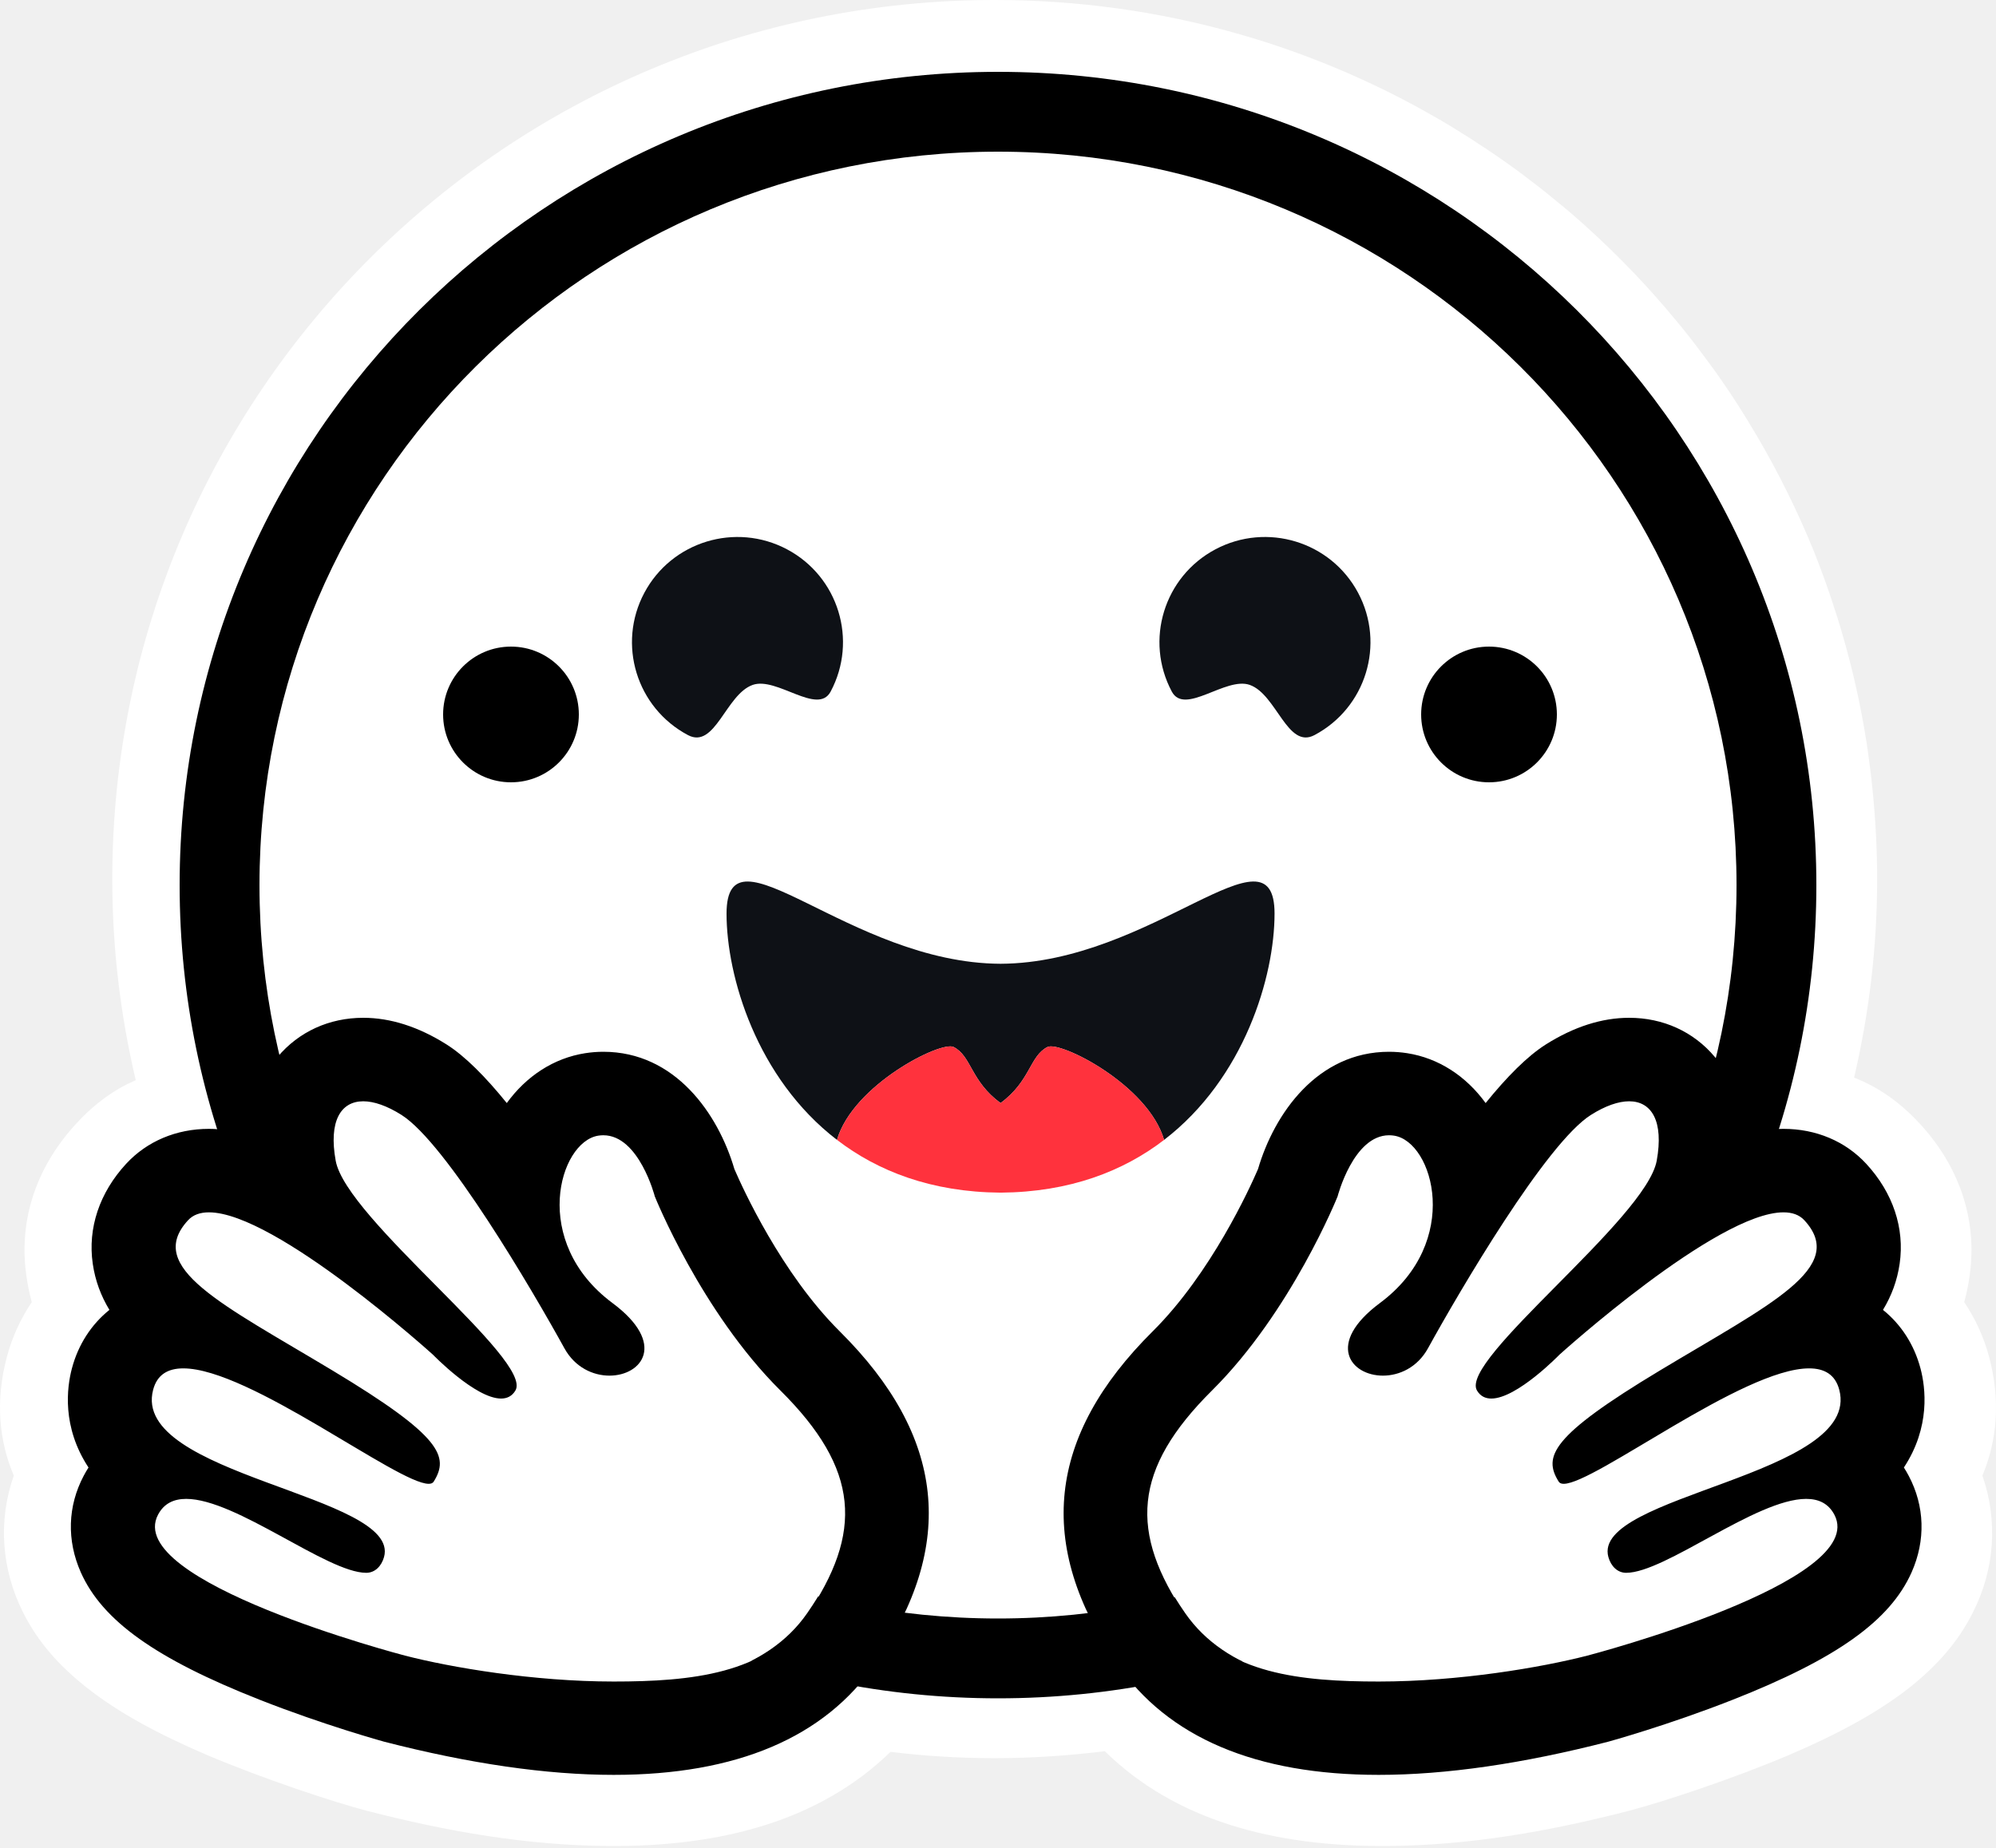
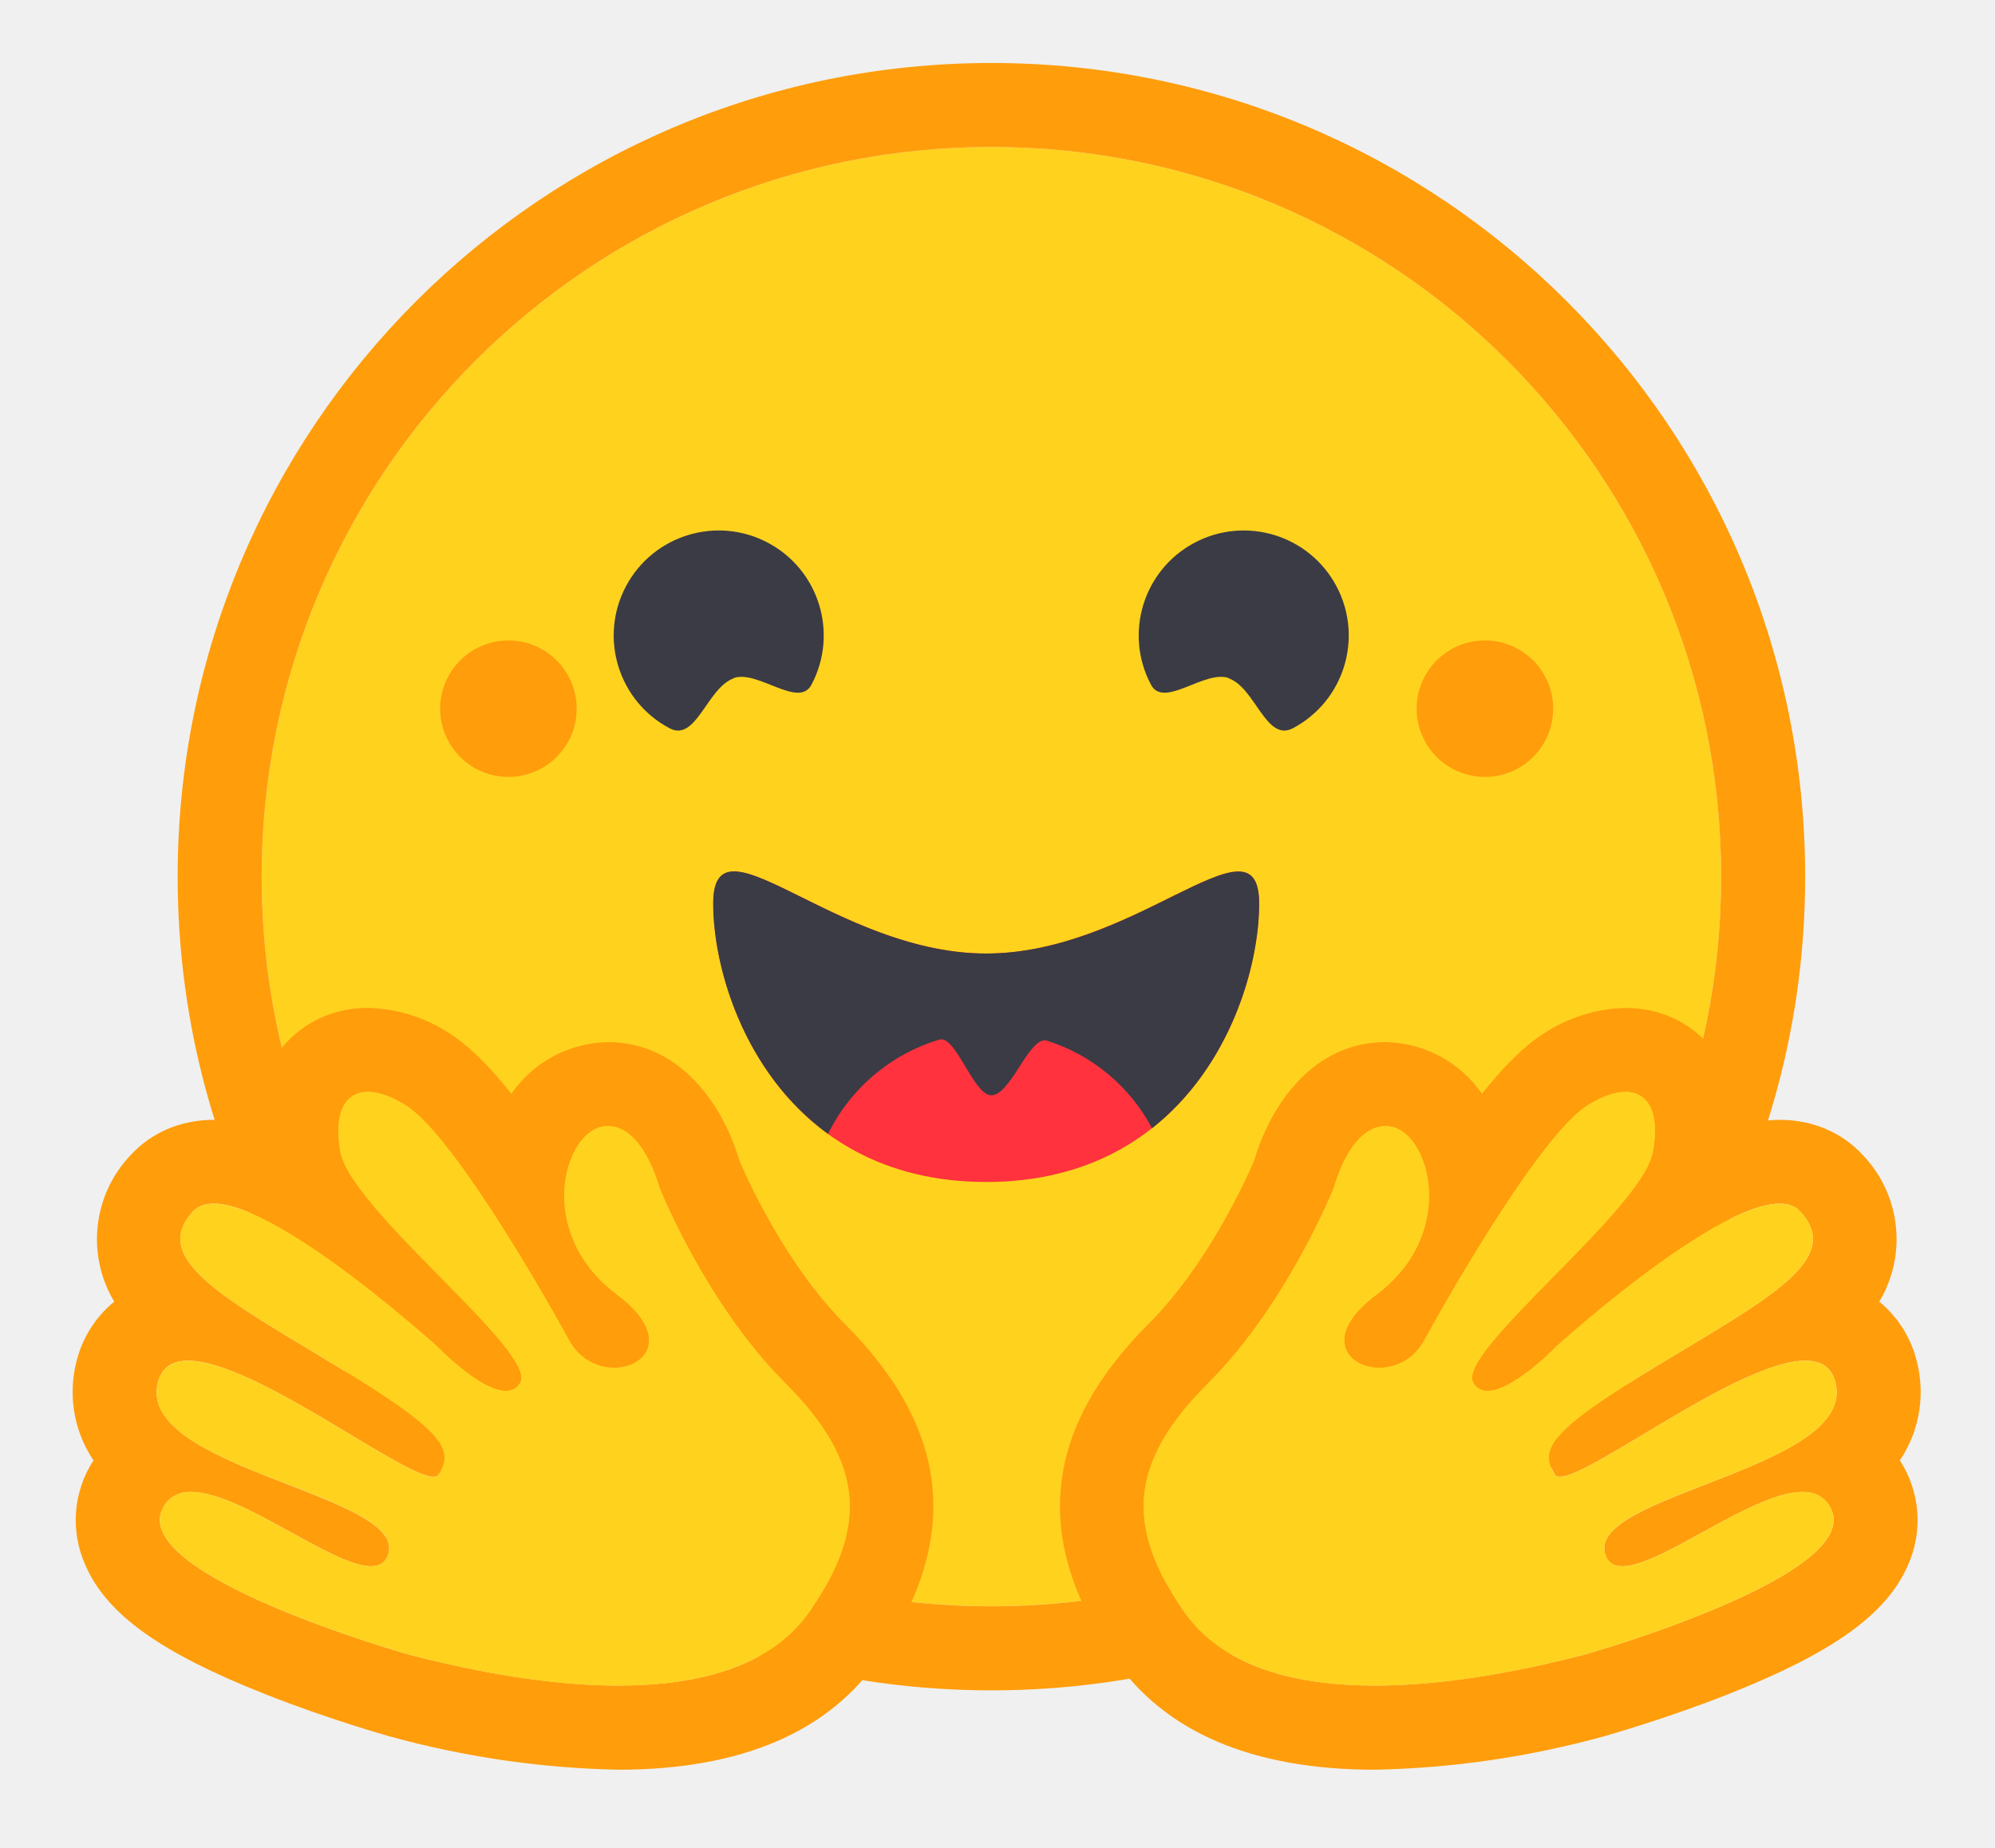
- <svg xmlns="http://www.w3.org/2000/svg" width="500" height="463" viewBox="0 0 500 463" fill="none">
-   <path d="M496.592 369.699C500.563 381.093 499.61 393.227 494.315 403.778C490.503 411.48 485.05 417.441 478.379 422.769C470.331 429.099 460.324 434.48 448.253 439.65C433.852 445.77 416.274 451.52 408.226 453.63C387.63 458.958 367.829 462.334 347.762 462.493C319.066 462.756 294.34 456.004 276.762 438.753C267.656 439.861 258.443 440.494 249.178 440.494C240.389 440.494 231.706 439.967 223.076 438.912C205.445 456.057 180.825 462.756 152.234 462.493C132.168 462.334 112.366 458.958 91.718 453.63C83.723 451.52 66.145 445.77 51.744 439.65C39.672 434.48 29.666 429.099 21.671 422.769C14.947 417.441 9.493 411.48 5.681 403.778C0.44 393.227 -0.566 381.093 3.458 369.699C-0.249 360.994 -1.202 351.024 1.71 339.998C3.034 334.987 5.205 330.344 7.958 326.229C7.376 324.067 6.899 321.851 6.581 319.424C4.569 304.97 9.599 291.781 19.076 281.547C23.736 276.43 28.765 272.895 34.007 270.627C30.142 254.273 28.13 237.445 28.13 220.247C28.13 98.597 127.085 0 249.178 0C291.111 0 330.343 11.606 363.805 31.863C369.84 35.556 375.77 39.513 381.436 43.733C384.242 45.843 387.048 48.006 389.748 50.274C392.501 52.49 395.201 54.811 397.796 57.185C405.632 64.307 412.991 71.956 419.715 80.133C421.992 82.823 424.163 85.619 426.28 88.468C430.569 94.113 434.54 99.969 438.193 106.035C443.752 115.109 448.623 124.604 452.859 134.469C455.665 141.064 458.101 147.816 460.271 154.727C463.501 165.067 465.99 175.723 467.684 186.696C468.213 190.336 468.69 194.028 469.06 197.721C469.802 205.107 470.225 212.598 470.225 220.247C470.225 237.234 468.213 253.904 464.454 269.994C470.278 272.262 475.784 275.955 480.92 281.547C490.397 291.781 495.427 305.022 493.415 319.477C493.098 321.851 492.621 324.067 492.039 326.229C494.792 330.344 496.963 334.987 498.286 339.998C501.198 351.024 500.245 360.994 496.592 369.699Z" fill="white" />
-   <path d="M433.839 221.75C433.839 120.838 351.531 39.032 250 39.032C148.469 39.032 66.161 120.838 66.161 221.75C66.161 322.662 148.469 404.468 250 404.468C351.531 404.468 433.839 322.662 433.839 221.75ZM45 221.75C45 109.222 136.782 18 250 18C363.218 18 455 109.222 455 221.75C455 334.278 363.218 425.5 250 425.5C136.782 425.5 45 334.278 45 221.75Z" fill="black" />
-   <path d="M250 405.5C352.173 405.5 435 323.232 435 221.75C435 120.268 352.173 38 250 38C147.827 38 65 120.268 65 221.75C65 323.232 147.827 405.5 250 405.5Z" fill="white" />
-   <path d="M202.198 404.174C216.789 383.118 215.755 367.316 195.735 347.627C175.715 327.943 164.062 299.145 164.062 299.145C164.062 299.145 159.709 282.419 149.794 283.958C139.88 285.497 132.6 310.492 153.368 325.783C174.135 341.069 149.232 351.456 141.242 337.099C133.252 322.741 111.435 285.831 100.121 278.772C88.812 271.713 80.848 275.668 83.515 290.218C86.182 304.769 133.48 340.036 128.878 347.668C124.276 355.296 108.058 338.7 108.058 338.7C108.058 338.7 57.308 293.255 46.259 305.097C35.21 316.94 54.641 326.863 82.333 343.359C110.03 359.85 112.177 364.206 108.248 370.446C104.314 376.685 43.184 325.971 37.442 347.47C31.705 368.969 99.829 375.209 95.625 390.051C91.42 404.899 47.637 361.958 38.682 378.689C29.722 395.425 100.465 415.088 101.038 415.234C123.889 421.067 181.924 433.426 202.198 404.174Z" fill="white" />
-   <path d="M90.993 255C82.474 255 74.86 258.477 69.551 264.784C66.267 268.69 62.837 274.986 62.558 284.414C58.985 283.394 55.549 282.824 52.339 282.824C44.183 282.824 36.816 285.93 31.607 291.573C24.914 298.815 21.941 307.715 23.235 316.62C23.851 320.861 25.277 324.663 27.408 328.182C22.914 331.795 19.604 336.826 18.005 342.876C16.752 347.619 15.469 357.497 22.172 367.673C21.746 368.337 21.346 369.027 20.973 369.733C16.942 377.336 16.684 385.927 20.241 393.928C25.635 406.054 39.037 415.608 65.062 425.863C81.254 432.242 96.066 436.321 96.198 436.357C117.603 441.874 136.962 444.677 153.721 444.677C184.525 444.677 206.578 435.301 219.27 416.811C239.697 387.036 236.776 359.803 210.346 333.552C195.717 319.026 185.993 297.607 183.967 292.906C179.884 278.986 169.086 263.513 151.138 263.513H151.133C149.622 263.513 148.096 263.633 146.592 263.869C138.73 265.097 131.858 269.595 126.949 276.361C121.65 269.814 116.504 264.606 111.847 261.667C104.827 257.243 97.813 255 90.993 255ZM90.993 275.917C93.677 275.917 96.955 277.051 100.57 279.331C111.794 286.406 133.452 323.403 141.382 337.793C144.039 342.614 148.581 344.654 152.669 344.654C160.783 344.654 167.118 336.638 153.411 326.451C132.8 311.124 140.03 286.072 149.87 284.529C150.301 284.461 150.727 284.43 151.138 284.43C160.083 284.43 164.03 299.751 164.03 299.751C164.03 299.751 175.595 328.616 195.465 348.346C215.334 368.08 216.36 383.919 201.879 405.024C192.002 419.415 173.096 421.292 153.721 421.292C133.626 421.292 112.99 417.772 101.445 414.796C100.877 414.65 30.702 396.255 39.595 379.48C41.089 376.661 43.552 375.532 46.651 375.532C59.174 375.532 81.954 394.054 91.746 394.054C93.935 394.054 95.566 392.371 96.198 390.112C100.555 374.522 32.665 369.738 38.363 348.189C39.368 344.377 42.094 342.829 45.925 342.834C62.474 342.834 99.602 371.756 107.385 371.756C107.979 371.756 108.405 371.584 108.637 371.218C112.536 364.964 110.74 359.872 83.257 343.343C55.774 326.808 36.143 317.588 47.114 305.718C48.377 304.347 50.166 303.741 52.339 303.741C69.025 303.746 108.447 339.398 108.447 339.398C108.447 339.398 119.087 350.395 125.523 350.395C127.001 350.395 128.259 349.815 129.111 348.382C133.673 340.737 86.737 305.388 84.09 290.804C82.296 280.921 85.347 275.917 90.993 275.917Z" fill="black" />
-   <path d="M296.9 404.174C282.31 383.118 283.343 367.316 303.363 347.627C323.383 327.943 335.037 299.145 335.037 299.145C335.037 299.145 339.39 282.419 349.304 283.958C359.219 285.497 366.498 310.492 345.731 325.783C324.963 341.069 349.866 351.456 357.856 337.099C365.846 322.741 387.663 285.831 398.978 278.772C410.287 271.713 418.25 275.668 415.583 290.218C412.916 304.769 365.618 340.036 370.22 347.668C374.822 355.296 391.041 338.7 391.041 338.7C391.041 338.7 441.791 293.255 452.84 305.097C463.889 316.94 444.457 326.863 416.766 343.359C389.068 359.85 386.921 364.206 390.85 370.446C394.784 376.685 455.915 325.971 461.657 347.47C467.393 368.969 399.269 375.209 403.474 390.051C407.678 404.899 451.461 361.958 460.416 378.689C469.376 395.425 398.633 415.088 398.06 415.234C375.209 421.067 317.175 433.426 296.9 404.174Z" fill="white" />
-   <path d="M408.105 255C416.624 255 424.238 258.477 429.547 264.784C432.831 268.69 436.262 274.986 436.541 284.414C440.113 283.394 443.549 282.824 446.759 282.824C454.915 282.824 462.282 285.93 467.491 291.573C474.185 298.815 477.158 307.715 475.863 316.62C475.248 320.861 473.822 324.663 471.69 328.182C476.184 331.795 479.494 336.826 481.094 342.876C482.346 347.619 483.63 357.497 476.926 367.673C477.352 368.337 477.752 369.027 478.126 369.733C482.157 377.336 482.414 385.927 478.857 393.928C473.464 406.054 460.062 415.608 434.036 425.863C417.845 432.242 403.032 436.321 402.901 436.357C381.495 441.874 362.136 444.677 345.377 444.677C314.573 444.677 292.52 435.301 279.829 416.811C259.402 387.036 262.322 359.803 288.753 333.552C303.381 319.026 313.105 297.607 315.131 292.906C319.214 278.986 330.012 263.513 347.961 263.513H347.966C349.476 263.513 351.002 263.633 352.507 263.869C360.368 265.097 367.24 269.595 372.15 276.361C377.449 269.814 382.595 264.606 387.252 261.667C394.271 257.243 401.285 255 408.105 255ZM408.105 275.917C405.421 275.917 402.143 277.051 398.528 279.331C387.304 286.406 365.646 323.403 357.716 337.793C355.059 342.614 350.518 344.654 346.429 344.654C338.315 344.654 331.98 336.638 345.687 326.451C366.299 311.124 359.069 286.072 349.229 284.529C348.797 284.461 348.371 284.43 347.961 284.43C339.015 284.43 335.069 299.751 335.069 299.751C335.069 299.751 323.503 328.616 303.634 348.346C283.764 368.08 282.738 383.919 297.219 405.024C307.096 419.415 326.002 421.292 345.377 421.292C365.472 421.292 386.108 417.772 397.653 414.796C398.221 414.65 468.397 396.255 459.504 379.48C458.009 376.661 455.547 375.532 452.447 375.532C439.924 375.532 417.145 394.054 407.352 394.054C405.163 394.054 403.532 392.371 402.901 390.112C398.543 374.522 466.434 369.738 460.735 348.189C459.73 344.377 457.004 342.829 453.174 342.834C436.625 342.834 399.496 371.756 391.714 371.756C391.119 371.756 390.693 371.584 390.461 371.218C386.562 364.964 388.358 359.872 415.841 343.343C443.325 326.808 462.956 317.588 451.984 305.718C450.722 304.347 448.932 303.741 446.759 303.741C430.074 303.746 390.651 339.398 390.651 339.398C390.651 339.398 380.011 350.395 373.576 350.395C372.097 350.395 370.84 349.815 369.987 348.382C365.425 340.737 412.362 305.388 415.009 290.804C416.803 280.921 413.751 275.917 408.105 275.917Z" fill="black" />
-   <path d="M319.277 228.901C319.277 205.236 288.585 241.304 250.637 241.465C212.692 241.306 182 205.238 182 228.901C182 244.591 189.507 270.109 209.669 285.591C213.681 271.787 235.726 260.729 238.877 262.317C243.364 264.578 243.112 270.844 250.637 276.365C258.163 270.844 257.911 264.58 262.398 262.317C265.551 260.729 287.594 271.787 291.605 285.591C311.767 270.109 319.275 244.591 319.275 228.903L319.277 228.901Z" fill="#0E1116" />
-   <path d="M262.4 262.315C257.913 264.576 258.165 270.842 250.639 276.363C243.114 270.842 243.366 264.578 238.879 262.315C235.726 260.727 213.683 271.785 209.672 285.589C219.866 293.417 233.297 298.678 250.627 298.806C250.631 298.806 250.635 298.806 250.641 298.806C250.646 298.806 250.65 298.806 250.656 298.806C267.986 298.68 281.417 293.417 291.611 285.589C287.6 271.785 265.555 260.727 262.404 262.315H262.4Z" fill="#FF323D" />
-   <path d="M373 196C382.389 196 390 188.389 390 179C390 169.611 382.389 162 373 162C363.611 162 356 169.611 356 179C356 188.389 363.611 196 373 196Z" fill="black" />
-   <path d="M128 196C137.389 196 145 188.389 145 179C145 169.611 137.389 162 128 162C118.611 162 111 169.611 111 179C111 188.389 118.611 196 128 196Z" fill="black" />
-   <path d="M313.06 171.596C319.796 173.968 322.476 187.779 329.281 184.171C342.167 177.337 347.06 161.377 340.208 148.524C333.356 135.671 317.354 130.792 304.467 137.626C291.58 144.46 286.688 160.419 293.54 173.272C296.774 179.339 307.039 169.475 313.06 171.596Z" fill="#0E1116" />
-   <path d="M188.554 171.596C181.818 173.968 179.138 187.779 172.334 184.171C159.447 177.337 154.555 161.377 161.407 148.524C168.259 135.671 184.26 130.792 197.147 137.626C210.034 144.46 214.926 160.419 208.074 173.272C204.84 179.339 194.575 169.475 188.554 171.596Z" fill="#0E1116" />
+ <svg xmlns="http://www.w3.org/2000/svg" width="95" height="88" fill="none">
+   <path fill="#FFD21E" d="M47.21 76.5a34.75 34.75 0 1 0 0-69.5 34.75 34.75 0 0 0 0 69.5Z" />
+   <path fill="#FF9D0B" d="M81.96 41.75a34.75 34.75 0 1 0-69.5 0 34.75 34.75 0 0 0 69.5 0Zm-73.5 0a38.75 38.75 0 1 1 77.5 0 38.75 38.75 0 0 1-77.5 0Z" />
+   <path fill="#3A3B45" d="M58.5 32.3c1.28.44 1.78 3.06 3.07 2.38a5 5 0 1 0-6.76-2.07c.61 1.15 2.55-.72 3.7-.32ZM34.95 32.3c-1.28.44-1.79 3.06-3.07 2.38a5 5 0 1 1 6.76-2.07c-.61 1.15-2.56-.72-3.7-.32Z" />
+   <path fill="#FF323D" d="M46.96 56.29c9.83 0 13-8.76 13-13.26 0-2.34-1.57-1.6-4.09-.36-2.33 1.15-5.46 2.74-8.9 2.74-7.19 0-13-6.88-13-2.38s3.16 13.26 13 13.26Z" />
+   <path fill="#3A3B45" fill-rule="evenodd" d="M39.43 54a8.7 8.7 0 0 1 5.3-4.49c.4-.12.81.57 1.24 1.28.4.68.82 1.37 1.24 1.37.45 0 .9-.68 1.33-1.35.45-.7.89-1.38 1.32-1.25a8.61 8.61 0 0 1 5 4.17c3.73-2.94 5.1-7.74 5.1-10.7 0-2.34-1.57-1.6-4.09-.36l-.14.07c-2.31 1.15-5.39 2.67-8.77 2.67s-6.45-1.52-8.77-2.67c-2.6-1.29-4.23-2.1-4.23.29 0 3.05 1.46 8.06 5.47 10.97Z" clip-rule="evenodd" />
+   <path fill="#FF9D0B" d="M70.71 37a3.25 3.25 0 1 0 0-6.5 3.25 3.25 0 0 0 0 6.5ZM24.21 37a3.25 3.25 0 1 0 0-6.5 3.25 3.25 0 0 0 0 6.5ZM17.52 48c-1.62 0-3.06.66-4.07 1.87a5.97 5.97 0 0 0-1.33 3.76 7.1 7.1 0 0 0-1.94-.3c-1.55 0-2.95.59-3.94 1.66a5.8 5.8 0 0 0-.8 7 5.3 5.3 0 0 0-1.79 2.82c-.24.9-.48 2.8.8 4.74a5.22 5.22 0 0 0-.37 5.02c1.02 2.32 3.57 4.14 8.52 6.1 3.07 1.22 5.89 2 5.91 2.01a44.33 44.33 0 0 0 10.93 1.6c5.86 0 10.05-1.8 12.46-5.34 3.88-5.69 3.33-10.9-1.7-15.92-2.77-2.78-4.62-6.87-5-7.77-.78-2.66-2.84-5.62-6.25-5.62a5.7 5.7 0 0 0-4.6 2.46c-1-1.26-1.98-2.25-2.86-2.82A7.4 7.4 0 0 0 17.52 48Zm0 4c.51 0 1.14.22 1.82.65 2.14 1.36 6.25 8.43 7.76 11.18.5.92 1.37 1.31 2.14 1.31 1.55 0 2.75-1.53.15-3.48-3.92-2.93-2.55-7.72-.68-8.01.08-.02.17-.02.24-.02 1.7 0 2.45 2.93 2.45 2.93s2.2 5.52 5.98 9.3c3.77 3.77 3.97 6.8 1.22 10.83-1.88 2.75-5.47 3.58-9.16 3.58-3.81 0-7.73-.9-9.92-1.46-.11-.03-13.45-3.8-11.76-7 .28-.54.75-.76 1.34-.76 2.38 0 6.7 3.54 8.57 3.54.41 0 .7-.17.83-.6.79-2.85-12.06-4.05-10.98-8.17.2-.73.71-1.02 1.44-1.02 3.14 0 10.2 5.53 11.68 5.53.11 0 .2-.03.24-.1.74-1.2.33-2.04-4.9-5.2-5.21-3.16-8.88-5.06-6.8-7.33.24-.26.58-.38 1-.38 3.17 0 10.66 6.82 10.66 6.82s2.02 2.1 3.25 2.1c.28 0 .52-.1.68-.38.86-1.46-8.06-8.22-8.56-11.01-.34-1.9.24-2.85 1.31-2.85Z" />
+   <path fill="#FFD21E" d="M38.6 76.69c2.75-4.04 2.55-7.07-1.22-10.84-3.78-3.77-5.98-9.3-5.98-9.3s-.82-3.2-2.69-2.9c-1.87.3-3.24 5.08.68 8.01 3.91 2.93-.78 4.92-2.29 2.17-1.5-2.75-5.62-9.82-7.76-11.18-2.13-1.35-3.63-.6-3.13 2.2.5 2.79 9.43 9.55 8.56 11-.87 1.47-3.93-1.71-3.93-1.71s-9.57-8.71-11.66-6.44c-2.08 2.27 1.59 4.17 6.8 7.33 5.23 3.16 5.64 4 4.9 5.2-.75 1.2-12.28-8.53-13.36-4.4-1.08 4.11 11.77 5.3 10.98 8.15-.8 2.85-9.06-5.38-10.74-2.18-1.7 3.21 11.65 6.98 11.76 7.01 4.3 1.12 15.25 3.49 19.08-2.12Z" />
+   <path fill="#FF9D0B" d="M77.4 48c1.62 0 3.07.66 4.07 1.87a5.97 5.97 0 0 1 1.33 3.76 7.1 7.1 0 0 1 1.95-.3c1.55 0 2.95.59 3.94 1.66a5.8 5.8 0 0 1 .8 7 5.3 5.3 0 0 1 1.78 2.82c.24.9.48 2.8-.8 4.74a5.22 5.22 0 0 1 .37 5.02c-1.02 2.32-3.57 4.14-8.51 6.1-3.08 1.22-5.9 2-5.92 2.01a44.33 44.33 0 0 1-10.93 1.6c-5.86 0-10.05-1.8-12.46-5.34-3.88-5.69-3.33-10.9 1.7-15.92 2.78-2.78 4.63-6.87 5.01-7.77.78-2.66 2.83-5.62 6.24-5.62a5.7 5.7 0 0 1 4.6 2.46c1-1.26 1.98-2.25 2.87-2.82A7.4 7.4 0 0 1 77.4 48Zm0 4c-.51 0-1.13.22-1.82.65-2.13 1.36-6.25 8.43-7.76 11.18a2.43 2.43 0 0 1-2.14 1.31c-1.54 0-2.75-1.53-.14-3.48 3.91-2.93 2.54-7.72.67-8.01a1.54 1.54 0 0 0-.24-.02c-1.7 0-2.45 2.93-2.45 2.93s-2.2 5.52-5.97 9.3c-3.78 3.77-3.98 6.8-1.22 10.83 1.87 2.75 5.47 3.58 9.15 3.58 3.82 0 7.73-.9 9.93-1.46.1-.03 13.45-3.8 11.76-7-.29-.54-.75-.76-1.34-.76-2.38 0-6.71 3.54-8.57 3.54-.42 0-.71-.17-.83-.6-.8-2.85 12.05-4.05 10.97-8.17-.19-.73-.7-1.02-1.44-1.02-3.14 0-10.2 5.53-11.68 5.53-.1 0-.19-.03-.23-.1-.74-1.2-.34-2.04 4.88-5.2 5.23-3.16 8.9-5.06 6.8-7.33-.23-.26-.57-.38-.98-.38-3.18 0-10.67 6.82-10.67 6.82s-2.02 2.1-3.24 2.1a.74.74 0 0 1-.68-.38c-.87-1.46 8.05-8.22 8.55-11.01.34-1.9-.24-2.85-1.31-2.85Z" />
+   <path fill="#FFD21E" d="M56.33 76.69c-2.75-4.04-2.56-7.07 1.22-10.84 3.77-3.77 5.97-9.3 5.97-9.3s.82-3.2 2.7-2.9c1.86.3 3.23 5.08-.68 8.01-3.92 2.93.78 4.92 2.28 2.17 1.51-2.75 5.63-9.82 7.76-11.18 2.13-1.35 3.64-.6 3.13 2.2-.5 2.79-9.42 9.55-8.55 11 .86 1.47 3.92-1.71 3.92-1.71s9.58-8.71 11.66-6.44c2.08 2.27-1.58 4.17-6.8 7.33-5.23 3.16-5.63 4-4.9 5.2.75 1.2 12.28-8.53 13.36-4.4 1.08 4.11-11.76 5.3-10.97 8.15.8 2.85 9.05-5.38 10.74-2.18 1.69 3.21-11.65 6.98-11.76 7.01-4.31 1.12-15.26 3.49-19.08-2.12Z" />
</svg>
